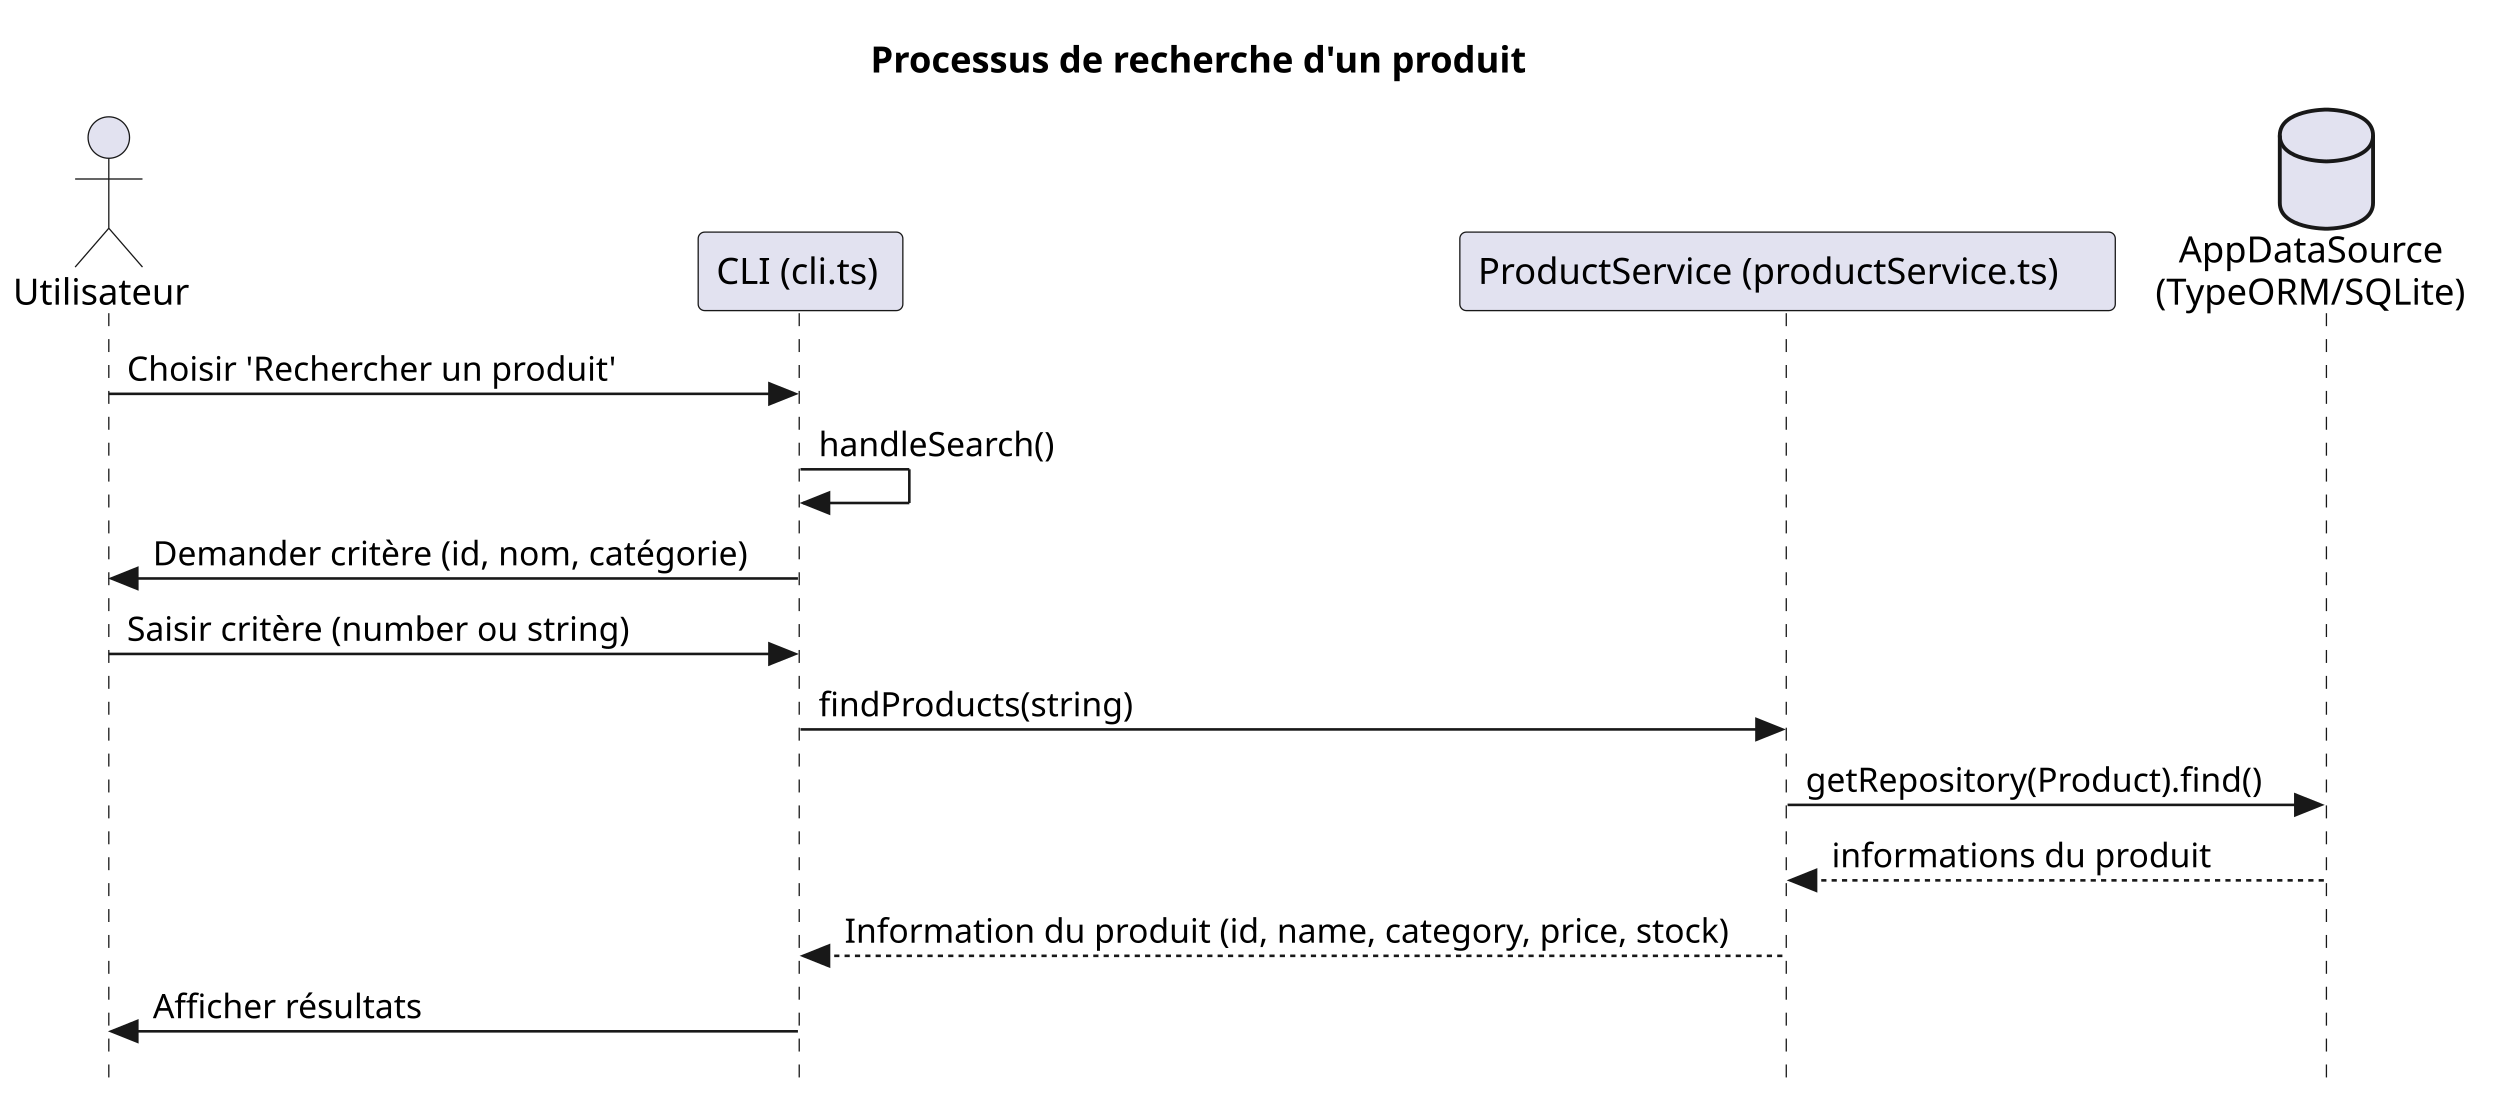
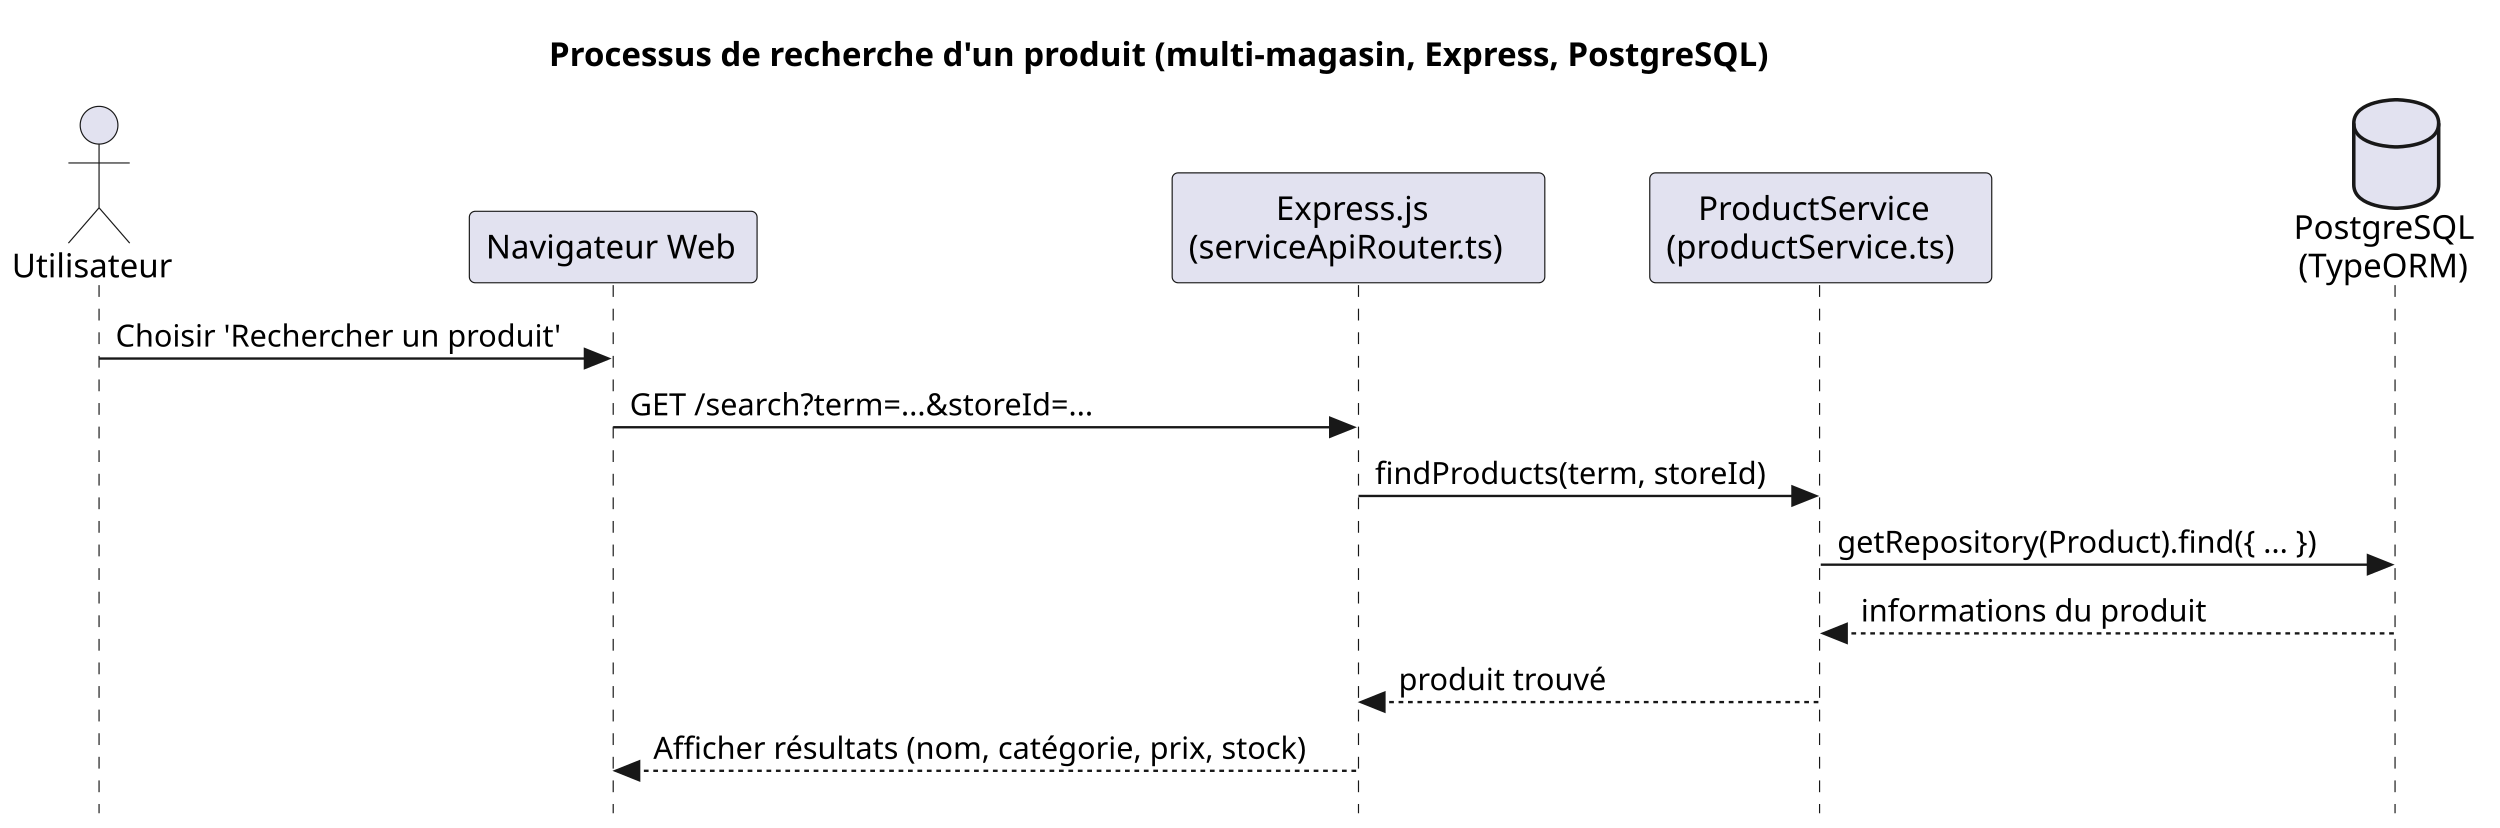
- <svg xmlns="http://www.w3.org/2000/svg" contentStyleType="text/css" height="423px" preserveAspectRatio="none" style="width:965px;height:423px;background:#FFFFFF;" version="1.1" viewBox="0 0 965 423" width="965px" zoomAndPan="magnify">
+ <svg xmlns="http://www.w3.org/2000/svg" contentStyleType="text/css" height="351px" preserveAspectRatio="none" style="width:1060px;height:351px;background:#FFFFFF;" version="1.1" viewBox="0 0 1060 351" width="1060px" zoomAndPan="magnify">
  <defs />
  <g>
-     <text fill="#000000" font-family="sans-serif" font-size="14" font-weight="bold" lengthAdjust="spacing" textLength="296" x="336" y="27.995">Processus de recherche d'un produit</text>
-     <line style="stroke:#181818;stroke-width:0.5;stroke-dasharray:5.0,5.0;" x1="42" x2="42" y1="120.891" y2="416.086" />
-     <line style="stroke:#181818;stroke-width:0.5;stroke-dasharray:5.0,5.0;" x1="308.5" x2="308.5" y1="120.891" y2="416.086" />
-     <line style="stroke:#181818;stroke-width:0.5;stroke-dasharray:5.0,5.0;" x1="689.5" x2="689.5" y1="120.891" y2="416.086" />
-     <line style="stroke:#181818;stroke-width:0.5;stroke-dasharray:5.0,5.0;" x1="898" x2="898" y1="120.891" y2="416.086" />
+     <text fill="#000000" font-family="sans-serif" font-size="14" font-weight="bold" lengthAdjust="spacing" textLength="598" x="232.75" y="27.995">Processus de recherche d'un produit (multi-magasin, Express, PostgreSQL)</text>
+     <line style="stroke:#181818;stroke-width:0.5;stroke-dasharray:5.0,5.0;" x1="42" x2="42" y1="120.891" y2="344.82" />
+     <line style="stroke:#181818;stroke-width:0.5;stroke-dasharray:5.0,5.0;" x1="260" x2="260" y1="120.891" y2="344.82" />
+     <line style="stroke:#181818;stroke-width:0.5;stroke-dasharray:5.0,5.0;" x1="576" x2="576" y1="120.891" y2="344.82" />
+     <line style="stroke:#181818;stroke-width:0.5;stroke-dasharray:5.0,5.0;" x1="771.5" x2="771.5" y1="120.891" y2="344.82" />
+     <line style="stroke:#181818;stroke-width:0.5;stroke-dasharray:5.0,5.0;" x1="1015.5" x2="1015.5" y1="120.891" y2="344.82" />
    <text fill="#000000" font-family="sans-serif" font-size="14" lengthAdjust="spacing" textLength="68" x="5" y="117.589">Utilisateur</text>
    <ellipse cx="42" cy="53.094" fill="#E2E2F0" rx="8" ry="8" style="stroke:#181818;stroke-width:0.5;" />
    <path d="M42,61.094 L42,88.094 M29,69.094 L55,69.094 M42,88.094 L29,103.094 M42,88.094 L55,103.094 " fill="none" style="stroke:#181818;stroke-width:0.5;" />
-     <rect fill="#E2E2F0" height="30.297" rx="2.5" ry="2.5" style="stroke:#181818;stroke-width:0.5;" width="79" x="269.5" y="89.594" />
-     <text fill="#000000" font-family="sans-serif" font-size="14" lengthAdjust="spacing" textLength="65" x="276.5" y="109.589">CLI (cli.ts)</text>
-     <rect fill="#E2E2F0" height="30.297" rx="2.5" ry="2.5" style="stroke:#181818;stroke-width:0.5;" width="253" x="563.5" y="89.594" />
-     <text fill="#000000" font-family="sans-serif" font-size="14" lengthAdjust="spacing" textLength="239" x="570.5" y="109.589">ProductService (productService.ts)</text>
-     <text fill="#000000" font-family="sans-serif" font-size="14" lengthAdjust="spacing" textLength="108" x="841" y="101.292">AppDataSource</text>
-     <text fill="#000000" font-family="sans-serif" font-size="14" lengthAdjust="spacing" textLength="126" x="832" y="117.589">(TypeORM/SQLite)</text>
-     <path d="M880,52.297 C880,42.297 898,42.297 898,42.297 C898,42.297 916,42.297 916,52.297 L916,78.297 C916,88.297 898,88.297 898,88.297 C898,88.297 880,88.297 880,78.297 L880,52.297 " fill="#E2E2F0" style="stroke:#181818;stroke-width:1.5;" />
-     <path d="M880,52.297 C880,62.297 898,62.297 898,62.297 C898,62.297 916,62.297 916,52.297 " fill="none" style="stroke:#181818;stroke-width:1.5;" />
-     <polygon fill="#181818" points="297,148.023,307,152.023,297,156.023" style="stroke:#181818;stroke-width:1.0;" />
-     <line style="stroke:#181818;stroke-width:1.0;" x1="42" x2="303" y1="152.023" y2="152.023" />
+     <rect fill="#E2E2F0" height="30.297" rx="2.5" ry="2.5" style="stroke:#181818;stroke-width:0.5;" width="122" x="199" y="89.594" />
+     <text fill="#000000" font-family="sans-serif" font-size="14" lengthAdjust="spacing" textLength="108" x="206" y="109.589">Navigateur Web</text>
+     <rect fill="#E2E2F0" height="46.594" rx="2.5" ry="2.5" style="stroke:#181818;stroke-width:0.5;" width="158" x="497" y="73.297" />
+     <text fill="#000000" font-family="sans-serif" font-size="14" lengthAdjust="spacing" textLength="70" x="541" y="93.292">Express.js</text>
+     <text fill="#000000" font-family="sans-serif" font-size="14" lengthAdjust="spacing" textLength="144" x="504" y="109.589">(serviceApiRouter.ts)</text>
+     <rect fill="#E2E2F0" height="46.594" rx="2.5" ry="2.5" style="stroke:#181818;stroke-width:0.5;" width="145" x="699.5" y="73.297" />
+     <text fill="#000000" font-family="sans-serif" font-size="14" lengthAdjust="spacing" textLength="104" x="720" y="93.292">ProductService</text>
+     <text fill="#000000" font-family="sans-serif" font-size="14" lengthAdjust="spacing" textLength="131" x="706.5" y="109.589">(productService.ts)</text>
+     <text fill="#000000" font-family="sans-serif" font-size="14" lengthAdjust="spacing" textLength="81" x="972.5" y="101.292">PostgreSQL</text>
+     <text fill="#000000" font-family="sans-serif" font-size="14" lengthAdjust="spacing" textLength="77" x="974.5" y="117.589">(TypeORM)</text>
+     <path d="M998,52.297 C998,42.297 1016,42.297 1016,42.297 C1016,42.297 1034,42.297 1034,52.297 L1034,78.297 C1034,88.297 1016,88.297 1016,88.297 C1016,88.297 998,88.297 998,78.297 L998,52.297 " fill="#E2E2F0" style="stroke:#181818;stroke-width:1.5;" />
+     <path d="M998,52.297 C998,62.297 1016,62.297 1016,62.297 C1016,62.297 1034,62.297 1034,52.297 " fill="none" style="stroke:#181818;stroke-width:1.5;" />
+     <polygon fill="#181818" points="248,148.023,258,152.023,248,156.023" style="stroke:#181818;stroke-width:1.0;" />
+     <line style="stroke:#181818;stroke-width:1.0;" x1="42" x2="254" y1="152.023" y2="152.023" />
    <text fill="#000000" font-family="sans-serif" font-size="13" lengthAdjust="spacing" textLength="194" x="49" y="146.958">Choisir 'Rechercher un produit'</text>
-     <line style="stroke:#181818;stroke-width:1.0;" x1="309" x2="351" y1="181.156" y2="181.156" />
-     <line style="stroke:#181818;stroke-width:1.0;" x1="351" x2="351" y1="181.156" y2="194.156" />
-     <line style="stroke:#181818;stroke-width:1.0;" x1="310" x2="351" y1="194.156" y2="194.156" />
-     <polygon fill="#181818" points="320,190.156,310,194.156,320,198.156" style="stroke:#181818;stroke-width:1.0;" />
-     <text fill="#000000" font-family="sans-serif" font-size="13" lengthAdjust="spacing" textLength="98" x="316" y="176.09">handleSearch()</text>
-     <polygon fill="#181818" points="53,219.289,43,223.289,53,227.289" style="stroke:#181818;stroke-width:1.0;" />
-     <line style="stroke:#181818;stroke-width:1.0;" x1="47" x2="308" y1="223.289" y2="223.289" />
-     <text fill="#000000" font-family="sans-serif" font-size="13" lengthAdjust="spacing" textLength="243" x="59" y="218.223">Demander critère (id, nom, catégorie)</text>
-     <polygon fill="#181818" points="297,248.422,307,252.422,297,256.422" style="stroke:#181818;stroke-width:1.0;" />
-     <line style="stroke:#181818;stroke-width:1.0;" x1="42" x2="303" y1="252.422" y2="252.422" />
-     <text fill="#000000" font-family="sans-serif" font-size="13" lengthAdjust="spacing" textLength="204" x="49" y="247.356">Saisir critère (number ou string)</text>
-     <polygon fill="#181818" points="678,277.555,688,281.555,678,285.555" style="stroke:#181818;stroke-width:1.0;" />
-     <line style="stroke:#181818;stroke-width:1.0;" x1="309" x2="684" y1="281.555" y2="281.555" />
-     <text fill="#000000" font-family="sans-serif" font-size="13" lengthAdjust="spacing" textLength="125" x="316" y="276.489">findProducts(string)</text>
-     <polygon fill="#181818" points="886,306.688,896,310.688,886,314.688" style="stroke:#181818;stroke-width:1.0;" />
-     <line style="stroke:#181818;stroke-width:1.0;" x1="690" x2="892" y1="310.688" y2="310.688" />
-     <text fill="#000000" font-family="sans-serif" font-size="13" lengthAdjust="spacing" textLength="184" x="697" y="305.622">getRepository(Product).find()</text>
-     <polygon fill="#181818" points="701,335.82,691,339.82,701,343.82" style="stroke:#181818;stroke-width:1.0;" />
-     <line style="stroke:#181818;stroke-width:1.0;stroke-dasharray:2.0,2.0;" x1="695" x2="897" y1="339.82" y2="339.82" />
-     <text fill="#000000" font-family="sans-serif" font-size="13" lengthAdjust="spacing" textLength="149" x="707" y="334.754">informations du produit</text>
-     <polygon fill="#181818" points="320,364.953,310,368.953,320,372.953" style="stroke:#181818;stroke-width:1.0;" />
-     <line style="stroke:#181818;stroke-width:1.0;stroke-dasharray:2.0,2.0;" x1="314" x2="689" y1="368.953" y2="368.953" />
-     <text fill="#000000" font-family="sans-serif" font-size="13" lengthAdjust="spacing" textLength="357" x="326" y="363.887">Information du produit (id, name, category, price, stock)</text>
-     <polygon fill="#181818" points="53,394.086,43,398.086,53,402.086" style="stroke:#181818;stroke-width:1.0;" />
-     <line style="stroke:#181818;stroke-width:1.0;" x1="47" x2="308" y1="398.086" y2="398.086" />
-     <text fill="#000000" font-family="sans-serif" font-size="13" lengthAdjust="spacing" textLength="108" x="59" y="393.02">Afficher résultats</text>
+     <polygon fill="#181818" points="564,177.156,574,181.156,564,185.156" style="stroke:#181818;stroke-width:1.0;" />
+     <line style="stroke:#181818;stroke-width:1.0;" x1="260" x2="570" y1="181.156" y2="181.156" />
+     <text fill="#000000" font-family="sans-serif" font-size="13" lengthAdjust="spacing" textLength="215" x="267" y="176.09">GET /search?term=...&amp;storeId=...</text>
+     <polygon fill="#181818" points="760,206.289,770,210.289,760,214.289" style="stroke:#181818;stroke-width:1.0;" />
+     <line style="stroke:#181818;stroke-width:1.0;" x1="576" x2="766" y1="210.289" y2="210.289" />
+     <text fill="#000000" font-family="sans-serif" font-size="13" lengthAdjust="spacing" textLength="172" x="583" y="205.223">findProducts(term, storeId)</text>
+     <polygon fill="#181818" points="1004,235.422,1014,239.422,1004,243.422" style="stroke:#181818;stroke-width:1.0;" />
+     <line style="stroke:#181818;stroke-width:1.0;" x1="772" x2="1010" y1="239.422" y2="239.422" />
+     <text fill="#000000" font-family="sans-serif" font-size="13" lengthAdjust="spacing" textLength="220" x="779" y="234.356">getRepository(Product).find({ ... })</text>
+     <polygon fill="#181818" points="783,264.555,773,268.555,783,272.555" style="stroke:#181818;stroke-width:1.0;" />
+     <line style="stroke:#181818;stroke-width:1.0;stroke-dasharray:2.0,2.0;" x1="777" x2="1015" y1="268.555" y2="268.555" />
+     <text fill="#000000" font-family="sans-serif" font-size="13" lengthAdjust="spacing" textLength="149" x="789" y="263.489">informations du produit</text>
+     <polygon fill="#181818" points="587,293.688,577,297.688,587,301.688" style="stroke:#181818;stroke-width:1.0;" />
+     <line style="stroke:#181818;stroke-width:1.0;stroke-dasharray:2.0,2.0;" x1="581" x2="771" y1="297.688" y2="297.688" />
+     <text fill="#000000" font-family="sans-serif" font-size="13" lengthAdjust="spacing" textLength="90" x="593" y="292.622">produit trouvé</text>
+     <polygon fill="#181818" points="271,322.82,261,326.82,271,330.82" style="stroke:#181818;stroke-width:1.0;" />
+     <line style="stroke:#181818;stroke-width:1.0;stroke-dasharray:2.0,2.0;" x1="265" x2="575" y1="326.82" y2="326.82" />
+     <text fill="#000000" font-family="sans-serif" font-size="13" lengthAdjust="spacing" textLength="292" x="277" y="321.754">Afficher résultats (nom, catégorie, prix, stock)</text>
  </g>
</svg>
